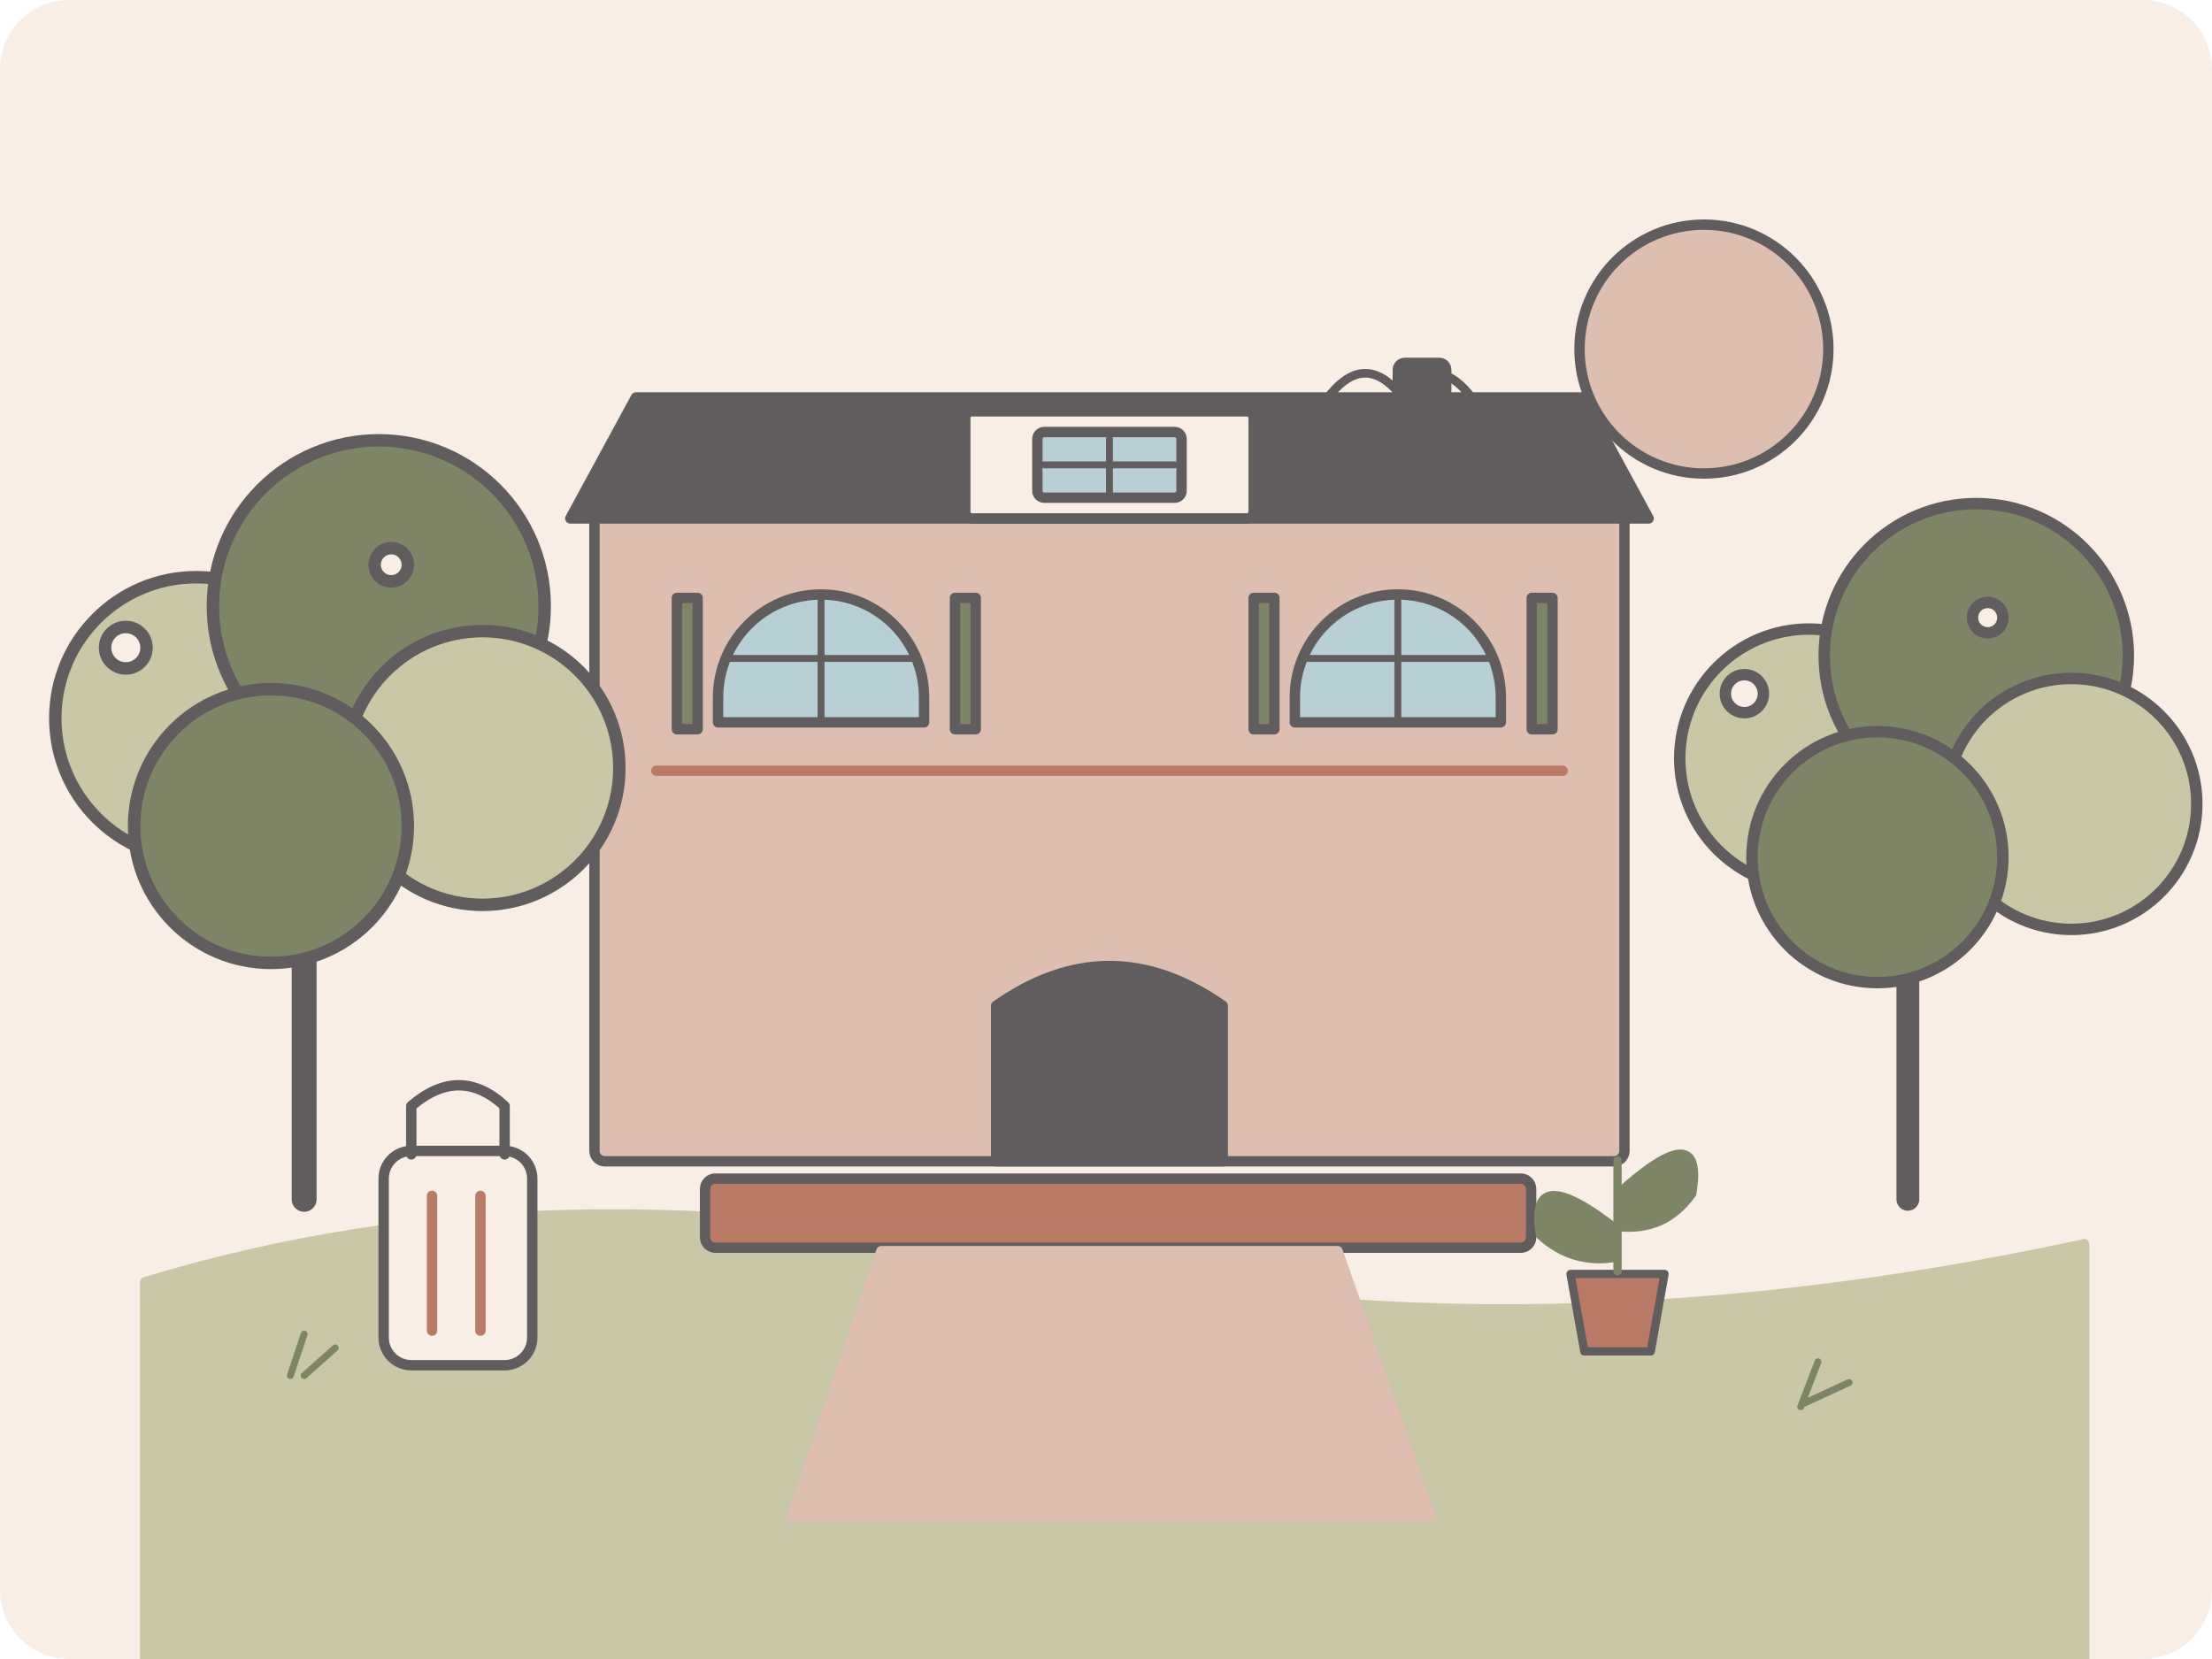
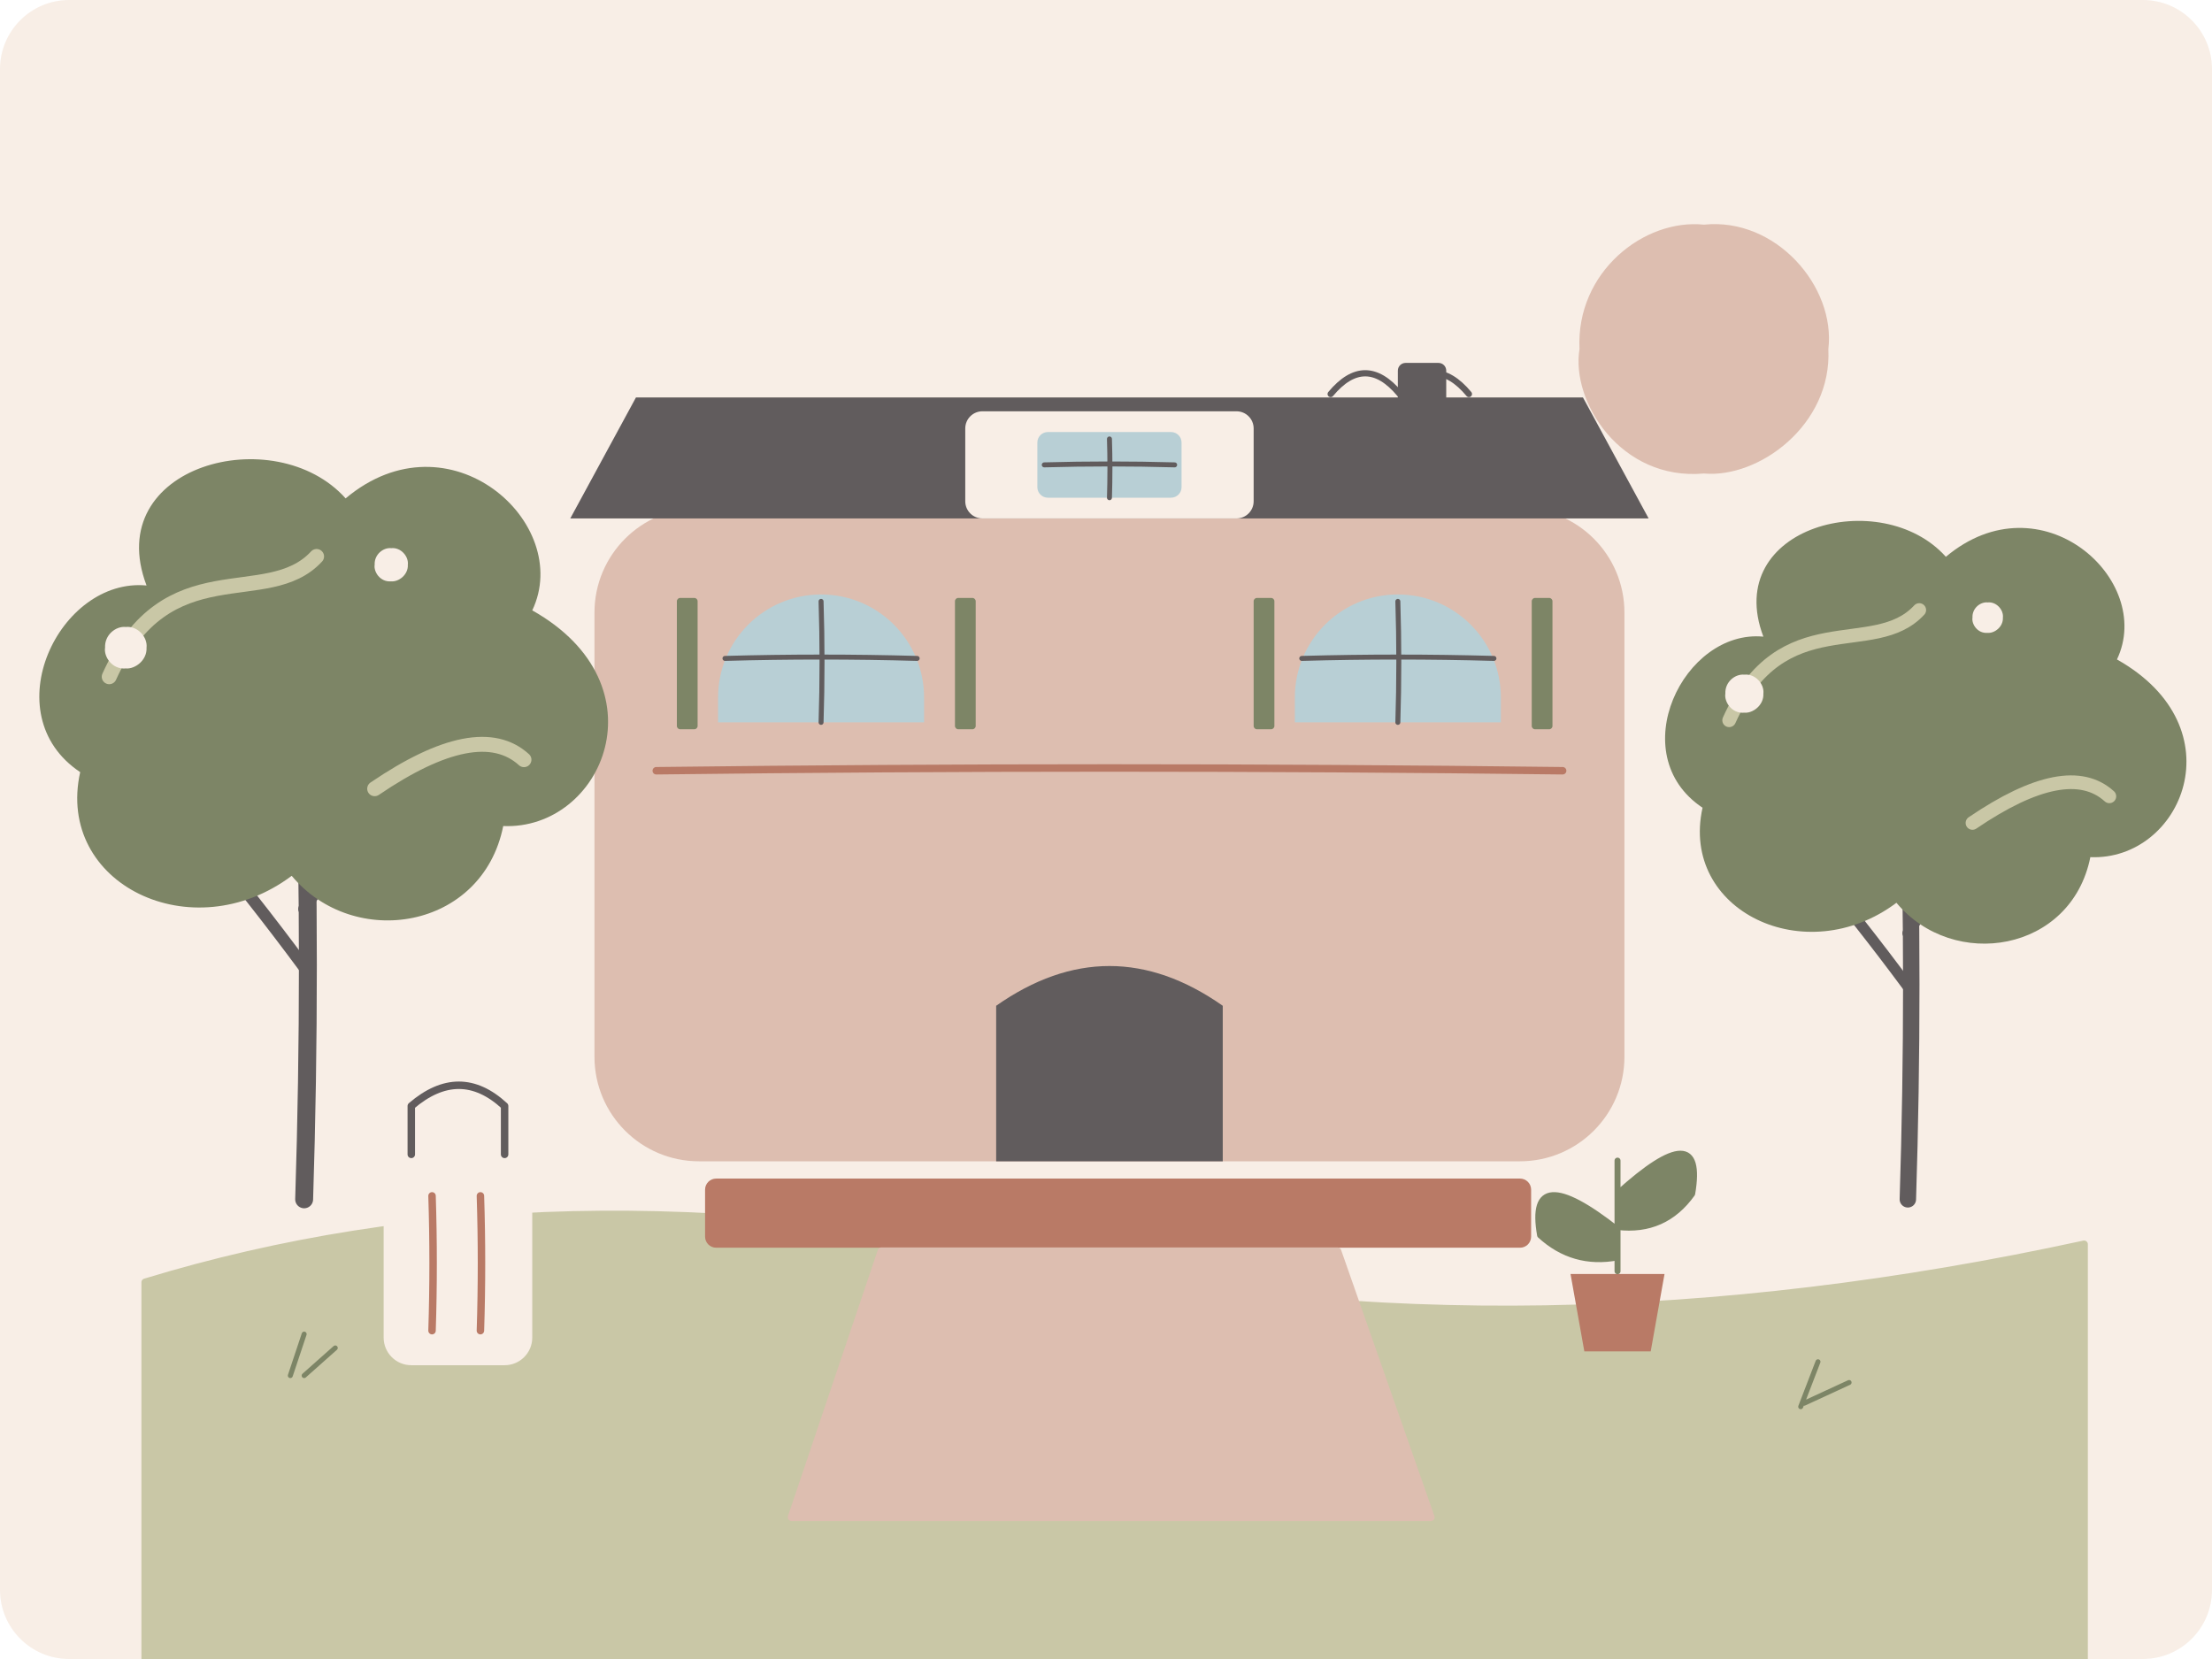
<svg xmlns="http://www.w3.org/2000/svg" width="640" height="480" viewBox="0 0 640 480" role="img" aria-labelledby="title">
  <rect width="640" height="480" rx="20" fill="#f8eee6" />
-   <g stroke="#615c5d" stroke-width="3" stroke-linecap="round" stroke-linejoin="round">
-     <circle cx="493" cy="101" r="36" fill="#ddbeb0" />
+   <g stroke="none" stroke-width="2" stroke-linecap="round" stroke-linejoin="round">
+     <g transform="translate(493 101) scale(1)">
+       <path d="M0 -36C20.88 -38.16 38.16 -18 36 0C37.08 21.96 15.84 37.44 0 36C-24.12 38.16 -38.52 15.12 -36 0C-37.08 -22.32 -17.28 -37.8 0 -36Z" fill="#ddbeb0" stroke="none" stroke-width="2.16" stroke-linecap="round" stroke-linejoin="round" />
+     </g>
    <g transform="translate(78 88) scale(0.8)">
-       <path d="M0 23C-3 7 14-3 29 5C41-13 70-6 74 12C96 8 109 20 105 32H0Z" fill="#f8eee6" stroke="#f8eee6" stroke-width="3" stroke-linecap="round" stroke-linejoin="round" />
+       <path d="M0 23C-3 7 14-3 29 5C41-13 70-6 74 12C96 8 109 20 105 32H0Z" fill="#f8eee6" stroke="#f8eee6" stroke-width="2.16" stroke-linecap="round" stroke-linejoin="round" />
    </g>
    <g transform="translate(338 58) scale(0.55)">
-       <path d="M0 23C-3 7 14-3 29 5C41-13 70-6 74 12C96 8 109 20 105 32H0Z" fill="#f8eee6" stroke="#f8eee6" stroke-width="3" stroke-linecap="round" stroke-linejoin="round" />
+       <path d="M0 23C-3 7 14-3 29 5C41-13 70-6 74 12C96 8 109 20 105 32H0Z" fill="#f8eee6" stroke="#f8eee6" stroke-width="2.16" stroke-linecap="round" stroke-linejoin="round" />
    </g>
-     <path d="M385 114q10-12 20 0q10-12 20 0" fill="none" stroke="#615c5d" stroke-width="2.5" stroke-linecap="round" stroke-linejoin="round" />
-     <path d="M42 371Q160 335 301 365T603 360L603 480H42Z" fill="#c9c7a6" stroke="#c9c7a6" stroke-width="3" stroke-linecap="round" stroke-linejoin="round" />
-     <path d="M84 398l4-12m0 12 9-8M521 407l5-13m-4 12 13-6" fill="none" stroke="#7d8566" stroke-width="2" stroke-linecap="round" stroke-linejoin="round" />
+     <path d="M385 114q10-12 20 0q10-12 20 0" fill="none" stroke="#615c5d" stroke-width="1.8" stroke-linecap="round" stroke-linejoin="round" />
+     <path d="M42 371Q160 335 301 365T603 360L603 480H42Z" fill="#c9c7a6" stroke="#c9c7a6" stroke-width="2.16" stroke-linecap="round" stroke-linejoin="round" />
+     <path d="M84 398l4-12m0 12 9-8M521 407l5-13m-4 12 13-6" fill="none" stroke="#7d8566" stroke-width="1.44" stroke-linecap="round" stroke-linejoin="round" />
    <g transform="translate(172 147) scale(1)">
-       <rect x="0" y="0" width="298" height="189" rx="3" fill="#ddbeb0" />
-       <path d="M35.76 62V54.8a29.8 29.8 0 0 1 59.6 0V62Z" fill="#b8cfd5" stroke="#615c5d" stroke-width="3" stroke-linecap="round" stroke-linejoin="round" />
-       <path d="M65.56 27L65.56 62" fill="none" stroke="#615c5d" stroke-width="2" stroke-linecap="round" stroke-linejoin="round" />
-       <path d="M37.76 43.5L93.36 43.5" fill="none" stroke="#615c5d" stroke-width="2" stroke-linecap="round" stroke-linejoin="round" />
-       <path d="M202.64 62V54.8a29.8 29.8 0 0 1 59.6 0V62Z" fill="#b8cfd5" stroke="#615c5d" stroke-width="3" stroke-linecap="round" stroke-linejoin="round" />
-       <path d="M232.44 27L232.44 62" fill="none" stroke="#615c5d" stroke-width="2" stroke-linecap="round" stroke-linejoin="round" />
-       <path d="M204.64 43.5L260.24 43.5" fill="none" stroke="#615c5d" stroke-width="2" stroke-linecap="round" stroke-linejoin="round" />
-       <path d="M116.22 189V144q32.78-23 65.56 0V189Z" fill="#615c5d" stroke="#615c5d" stroke-width="3" stroke-linecap="round" stroke-linejoin="round" />
-       <path d="M17.88 76L280.12 76" fill="none" stroke="#b97a66" stroke-width="3" stroke-linecap="round" stroke-linejoin="round" />
-       <rect x="23.84" y="26" width="6" height="38" rx="0" fill="#7d8566" />
-       <rect x="104.3" y="26" width="6" height="38" rx="0" fill="#7d8566" />
-       <rect x="190.72" y="26" width="6" height="38" rx="0" fill="#7d8566" />
-       <rect x="271.18" y="26" width="6" height="38" rx="0" fill="#7d8566" />
-       <rect x="232.44" y="-42" width="14" height="30" rx="2" fill="#615c5d" />
-       <path d="M-7 3L12-32H286L305 3Z" fill="#615c5d" stroke="#615c5d" stroke-width="3" stroke-linecap="round" stroke-linejoin="round" />
-       <rect x="107.28" y="-28" width="83.44" height="31" rx="2" fill="#f8eee6" />
-       <rect x="128.14" y="-22" width="41.72" height="19" rx="2" fill="#b8cfd5" />
-       <path d="M149 -20L149 -3" fill="none" stroke="#615c5d" stroke-width="2" stroke-linecap="round" stroke-linejoin="round" />
-       <path d="M130.14 -12.5L167.86 -12.5" fill="none" stroke="#615c5d" stroke-width="2" stroke-linecap="round" stroke-linejoin="round" />
+       <rect x="0" y="0" width="298" height="189" rx="30.24" fill="#ddbeb0" stroke="none" />
+       <path d="M35.76 62V54.8a29.8 29.8 0 0 1 59.6 0V62Z" fill="#b8cfd5" stroke="none" stroke-width="2.16" stroke-linecap="round" stroke-linejoin="round" />
+       <path d="M65.56 27Q66.12 44.5 65.56 62" fill="none" stroke="#615c5d" stroke-width="1.44" stroke-linecap="round" stroke-linejoin="round" />
+       <path d="M37.76 43.5Q65.56 42.722 93.36 43.5" fill="none" stroke="#615c5d" stroke-width="1.44" stroke-linecap="round" stroke-linejoin="round" />
+       <path d="M202.64 62V54.8a29.8 29.8 0 0 1 59.6 0V62Z" fill="#b8cfd5" stroke="none" stroke-width="2.16" stroke-linecap="round" stroke-linejoin="round" />
+       <path d="M232.44 27Q233 44.5 232.44 62" fill="none" stroke="#615c5d" stroke-width="1.44" stroke-linecap="round" stroke-linejoin="round" />
+       <path d="M204.64 43.5Q232.44 42.722 260.24 43.5" fill="none" stroke="#615c5d" stroke-width="1.44" stroke-linecap="round" stroke-linejoin="round" />
+       <path d="M116.22 189V144q32.78-23 65.56 0V189Z" fill="#615c5d" stroke="none" stroke-width="2.16" stroke-linecap="round" stroke-linejoin="round" />
+       <path d="M17.88 76Q149 74.4 280.12 76" fill="none" stroke="#b97a66" stroke-width="2.16" stroke-linecap="round" stroke-linejoin="round" />
+       <rect x="23.84" y="26" width="6" height="38" rx="0.96" fill="#7d8566" stroke="none" />
+       <rect x="104.3" y="26" width="6" height="38" rx="0.96" fill="#7d8566" stroke="none" />
+       <rect x="190.72" y="26" width="6" height="38" rx="0.96" fill="#7d8566" stroke="none" />
+       <rect x="271.18" y="26" width="6" height="38" rx="0.96" fill="#7d8566" stroke="none" />
+       <rect x="232.44" y="-42" width="14" height="30" rx="2.24" fill="#615c5d" stroke="none" />
+       <path d="M-7 3L12-32H286L305 3Z" fill="#615c5d" stroke="none" stroke-width="2.16" stroke-linecap="round" stroke-linejoin="round" />
+       <rect x="107.28" y="-28" width="83.44" height="31" rx="4.96" fill="#f8eee6" stroke="none" />
+       <rect x="128.14" y="-22" width="41.72" height="19" rx="3.04" fill="#b8cfd5" stroke="none" />
+       <path d="M149 -20Q149.272 -11.5 149 -3" fill="none" stroke="#615c5d" stroke-width="1.44" stroke-linecap="round" stroke-linejoin="round" />
+       <path d="M130.14 -12.5Q149 -13.028 167.86 -12.5" fill="none" stroke="#615c5d" stroke-width="1.44" stroke-linecap="round" stroke-linejoin="round" />
    </g>
-     <rect x="204" y="341" width="239" height="20" rx="3" fill="#b97a66" />
-     <path d="M255 362L229 439H414L387 362Z" fill="#ddbeb0" stroke="#ddbeb0" stroke-width="3" stroke-linecap="round" stroke-linejoin="round" />
+     <rect x="204" y="341" width="239" height="20" rx="3.2" fill="#b97a66" stroke="none" />
+     <path d="M255 362L229 439H414L387 362Z" fill="#ddbeb0" stroke="#ddbeb0" stroke-width="2.16" stroke-linecap="round" stroke-linejoin="round" />
    <g transform="translate(88 347) scale(1.2)">
-       <path d="M0 0L0 -113" fill="none" stroke="#615c5d" stroke-width="6" stroke-linecap="round" stroke-linejoin="round" />
-       <path d="M0 -56L-26 -89" fill="none" stroke="#615c5d" stroke-width="4" stroke-linecap="round" stroke-linejoin="round" />
-       <path d="M0 -70L25 -109" fill="none" stroke="#615c5d" stroke-width="4" stroke-linecap="round" stroke-linejoin="round" />
-       <circle cx="-26" cy="-116" r="34" fill="#c9c7a6" />
-       <circle cx="18" cy="-143" r="40" fill="#7d8566" />
-       <circle cx="43" cy="-104" r="33" fill="#c9c7a6" />
-       <circle cx="-8" cy="-90" r="33" fill="#7d8566" />
-       <circle cx="-43" cy="-133" r="5" fill="#f8eee6" />
-       <circle cx="21" cy="-153" r="4" fill="#f8eee6" />
+       <path d="M0 0Q1.8 -56.5 0 -113" fill="none" stroke="#615c5d" stroke-width="4.32" stroke-linecap="round" stroke-linejoin="round" />
+       <path d="M0 -56Q-12.472 -72.864 -26 -89" fill="none" stroke="#615c5d" stroke-width="2.88" stroke-linecap="round" stroke-linejoin="round" />
+       <path d="M0 -70Q13.124 -89.85 25 -109" fill="none" stroke="#615c5d" stroke-width="2.88" stroke-linecap="round" stroke-linejoin="round" />
+       <path d="M-54-103C-75-117-59-150-38-148C-49-177-7-188 10-169C35-190 65-163 55-142C87-124 72-89 48-90C43-65 12-60-3-78C-27-60-60-76-54-103Z" fill="#7d8566" stroke="none" stroke-width="2.16" stroke-linecap="round" stroke-linejoin="round" />
+       <path d="M-47-126C-33-157-9-142 3-155M17-99Q42-116 53-106" fill="none" stroke="#c9c7a6" stroke-width="3.6" stroke-linecap="round" stroke-linejoin="round" />
+       <g transform="translate(-43 -133) scale(1)">
+         <path d="M0 -5C2.9 -5.3 5.3 -2.5 5 0C5.15 3.05 2.2 5.2 0 5C-3.35 5.3 -5.35 2.1 -5 0C-5.15 -3.1 -2.4 -5.25 0 -5Z" fill="#f8eee6" stroke="none" stroke-width="2.16" stroke-linecap="round" stroke-linejoin="round" />
+       </g>
+       <g transform="translate(21 -153) scale(1)">
+         <path d="M0 -4C2.32 -4.24 4.24 -2 4 0C4.12 2.44 1.76 4.16 0 4C-2.68 4.24 -4.28 1.68 -4 0C-4.12 -2.48 -1.92 -4.2 0 -4Z" fill="#f8eee6" stroke="none" stroke-width="2.16" stroke-linecap="round" stroke-linejoin="round" />
+       </g>
    </g>
    <g transform="translate(552 347) scale(1.1)">
-       <path d="M0 0L0 -113" fill="none" stroke="#615c5d" stroke-width="6" stroke-linecap="round" stroke-linejoin="round" />
-       <path d="M0 -56L-26 -89" fill="none" stroke="#615c5d" stroke-width="4" stroke-linecap="round" stroke-linejoin="round" />
-       <path d="M0 -70L25 -109" fill="none" stroke="#615c5d" stroke-width="4" stroke-linecap="round" stroke-linejoin="round" />
-       <circle cx="-26" cy="-116" r="34" fill="#c9c7a6" />
-       <circle cx="18" cy="-143" r="40" fill="#7d8566" />
-       <circle cx="43" cy="-104" r="33" fill="#c9c7a6" />
-       <circle cx="-8" cy="-90" r="33" fill="#7d8566" />
-       <circle cx="-43" cy="-133" r="5" fill="#f8eee6" />
-       <circle cx="21" cy="-153" r="4" fill="#f8eee6" />
+       <path d="M0 0Q1.8 -56.5 0 -113" fill="none" stroke="#615c5d" stroke-width="4.32" stroke-linecap="round" stroke-linejoin="round" />
+       <path d="M0 -56Q-12.472 -72.864 -26 -89" fill="none" stroke="#615c5d" stroke-width="2.88" stroke-linecap="round" stroke-linejoin="round" />
+       <path d="M0 -70Q13.124 -89.85 25 -109" fill="none" stroke="#615c5d" stroke-width="2.88" stroke-linecap="round" stroke-linejoin="round" />
+       <path d="M-54-103C-75-117-59-150-38-148C-49-177-7-188 10-169C35-190 65-163 55-142C87-124 72-89 48-90C43-65 12-60-3-78C-27-60-60-76-54-103Z" fill="#7d8566" stroke="none" stroke-width="2.16" stroke-linecap="round" stroke-linejoin="round" />
+       <path d="M-47-126C-33-157-9-142 3-155M17-99Q42-116 53-106" fill="none" stroke="#c9c7a6" stroke-width="3.6" stroke-linecap="round" stroke-linejoin="round" />
+       <g transform="translate(-43 -133) scale(1)">
+         <path d="M0 -5C2.9 -5.3 5.3 -2.5 5 0C5.15 3.05 2.2 5.2 0 5C-3.35 5.3 -5.35 2.1 -5 0C-5.15 -3.1 -2.4 -5.25 0 -5Z" fill="#f8eee6" stroke="none" stroke-width="2.16" stroke-linecap="round" stroke-linejoin="round" />
+       </g>
+       <g transform="translate(21 -153) scale(1)">
+         <path d="M0 -4C2.32 -4.24 4.24 -2 4 0C4.12 2.44 1.76 4.16 0 4C-2.68 4.24 -4.28 1.68 -4 0C-4.12 -2.48 -1.92 -4.2 0 -4Z" fill="#f8eee6" stroke="none" stroke-width="2.16" stroke-linecap="round" stroke-linejoin="round" />
+       </g>
    </g>
-     <rect x="111" y="333" width="43" height="62" rx="8" fill="#f8eee6" />
-     <path d="M119 334v-14q14-12 27 0v14" fill="none" stroke="#615c5d" stroke-width="3" stroke-linecap="round" stroke-linejoin="round" />
-     <path d="M125 346L125 385" fill="none" stroke="#b97a66" stroke-width="3" stroke-linecap="round" stroke-linejoin="round" />
-     <path d="M139 346L139 385" fill="none" stroke="#b97a66" stroke-width="3" stroke-linecap="round" stroke-linejoin="round" />
+     <rect x="111" y="333" width="43" height="62" rx="8" fill="#f8eee6" stroke="none" />
+     <path d="M119 334v-14q14-12 27 0v14" fill="none" stroke="#615c5d" stroke-width="2.16" stroke-linecap="round" stroke-linejoin="round" />
+     <path d="M125 346Q125.624 365.5 125 385" fill="none" stroke="#b97a66" stroke-width="2.16" stroke-linecap="round" stroke-linejoin="round" />
+     <path d="M139 346Q139.624 365.5 139 385" fill="none" stroke="#b97a66" stroke-width="2.16" stroke-linecap="round" stroke-linejoin="round" />
    <g transform="translate(468 391) scale(0.8)">
-       <path d="M-17-28H17L12 0H-12Z" fill="#b97a66" stroke="#615c5d" stroke-width="3" stroke-linecap="round" stroke-linejoin="round" />
-       <path d="M0-29V-69M0-44Q-33-70-28-42Q-16-31 0-34M0-57Q32-86 27-57Q17-43 0-45" fill="#7d8566" stroke="#7d8566" stroke-width="3" stroke-linecap="round" stroke-linejoin="round" />
+       <path d="M-17-28H17L12 0H-12Z" fill="#b97a66" stroke="none" stroke-width="2.16" stroke-linecap="round" stroke-linejoin="round" />
+       <path d="M0-29V-69M0-44Q-33-70-28-42Q-16-31 0-34M0-57Q32-86 27-57Q17-43 0-45" fill="#7d8566" stroke="#7d8566" stroke-width="2.16" stroke-linecap="round" stroke-linejoin="round" />
    </g>
  </g>
</svg>
